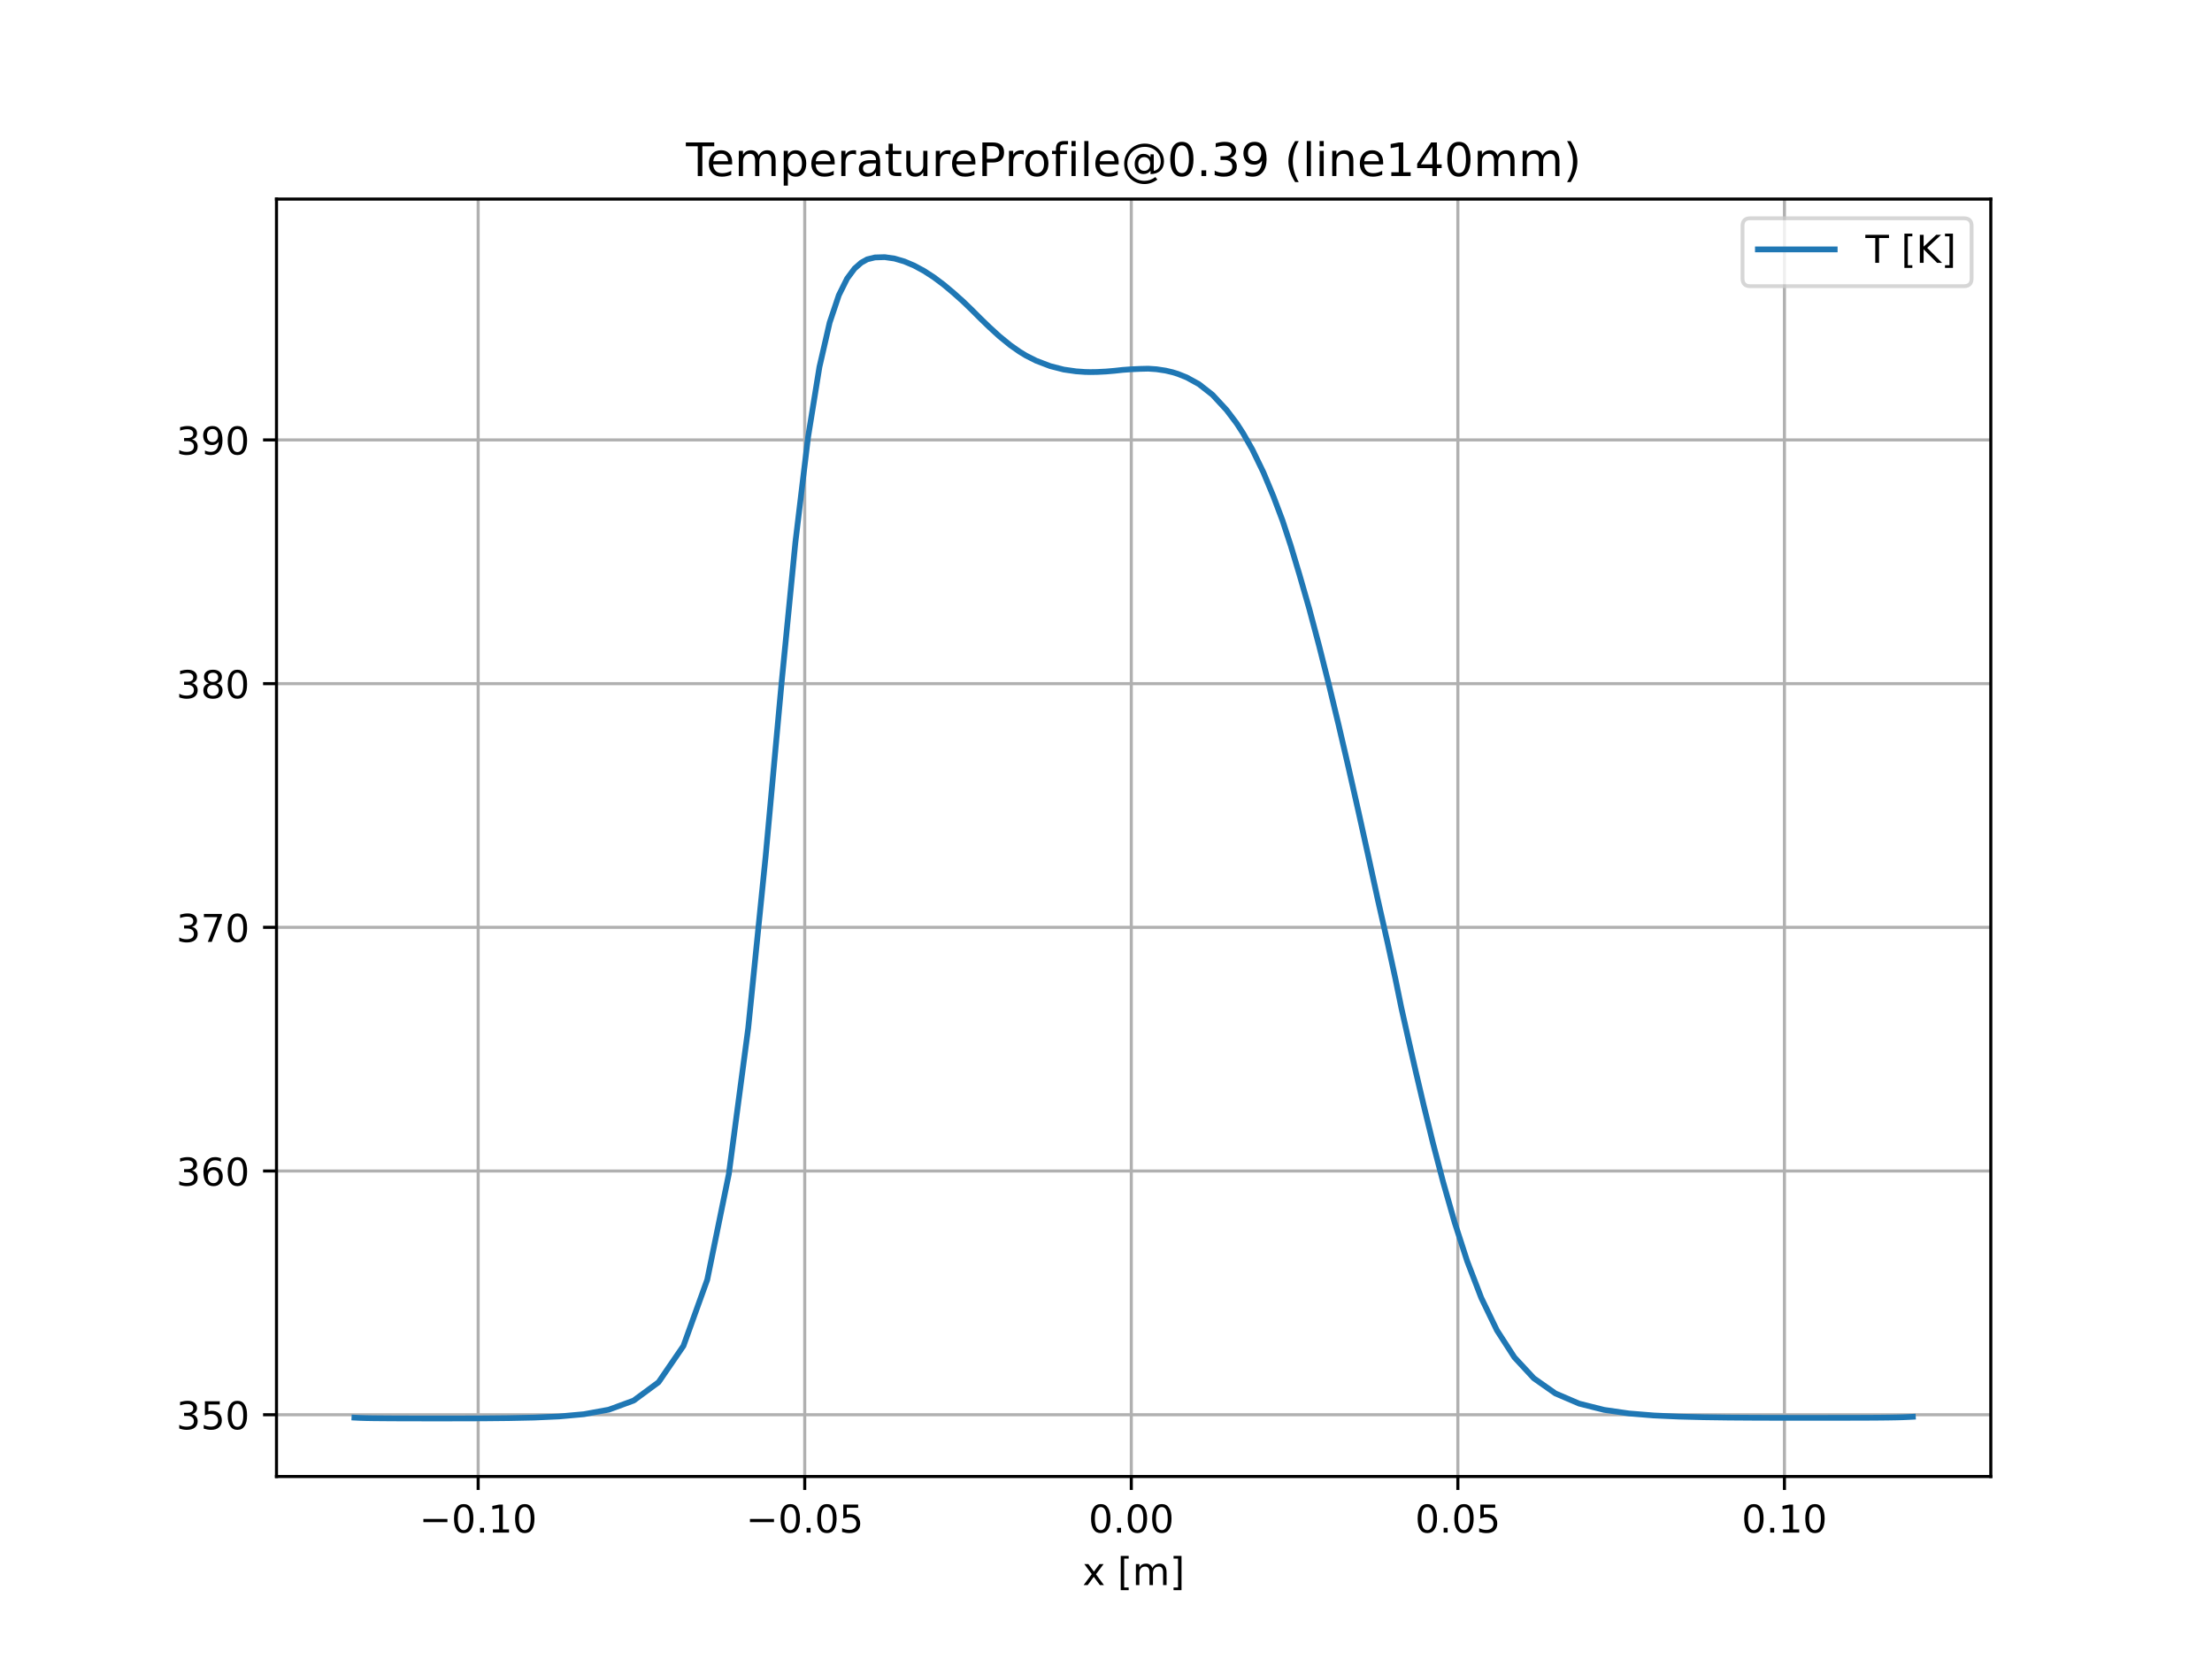
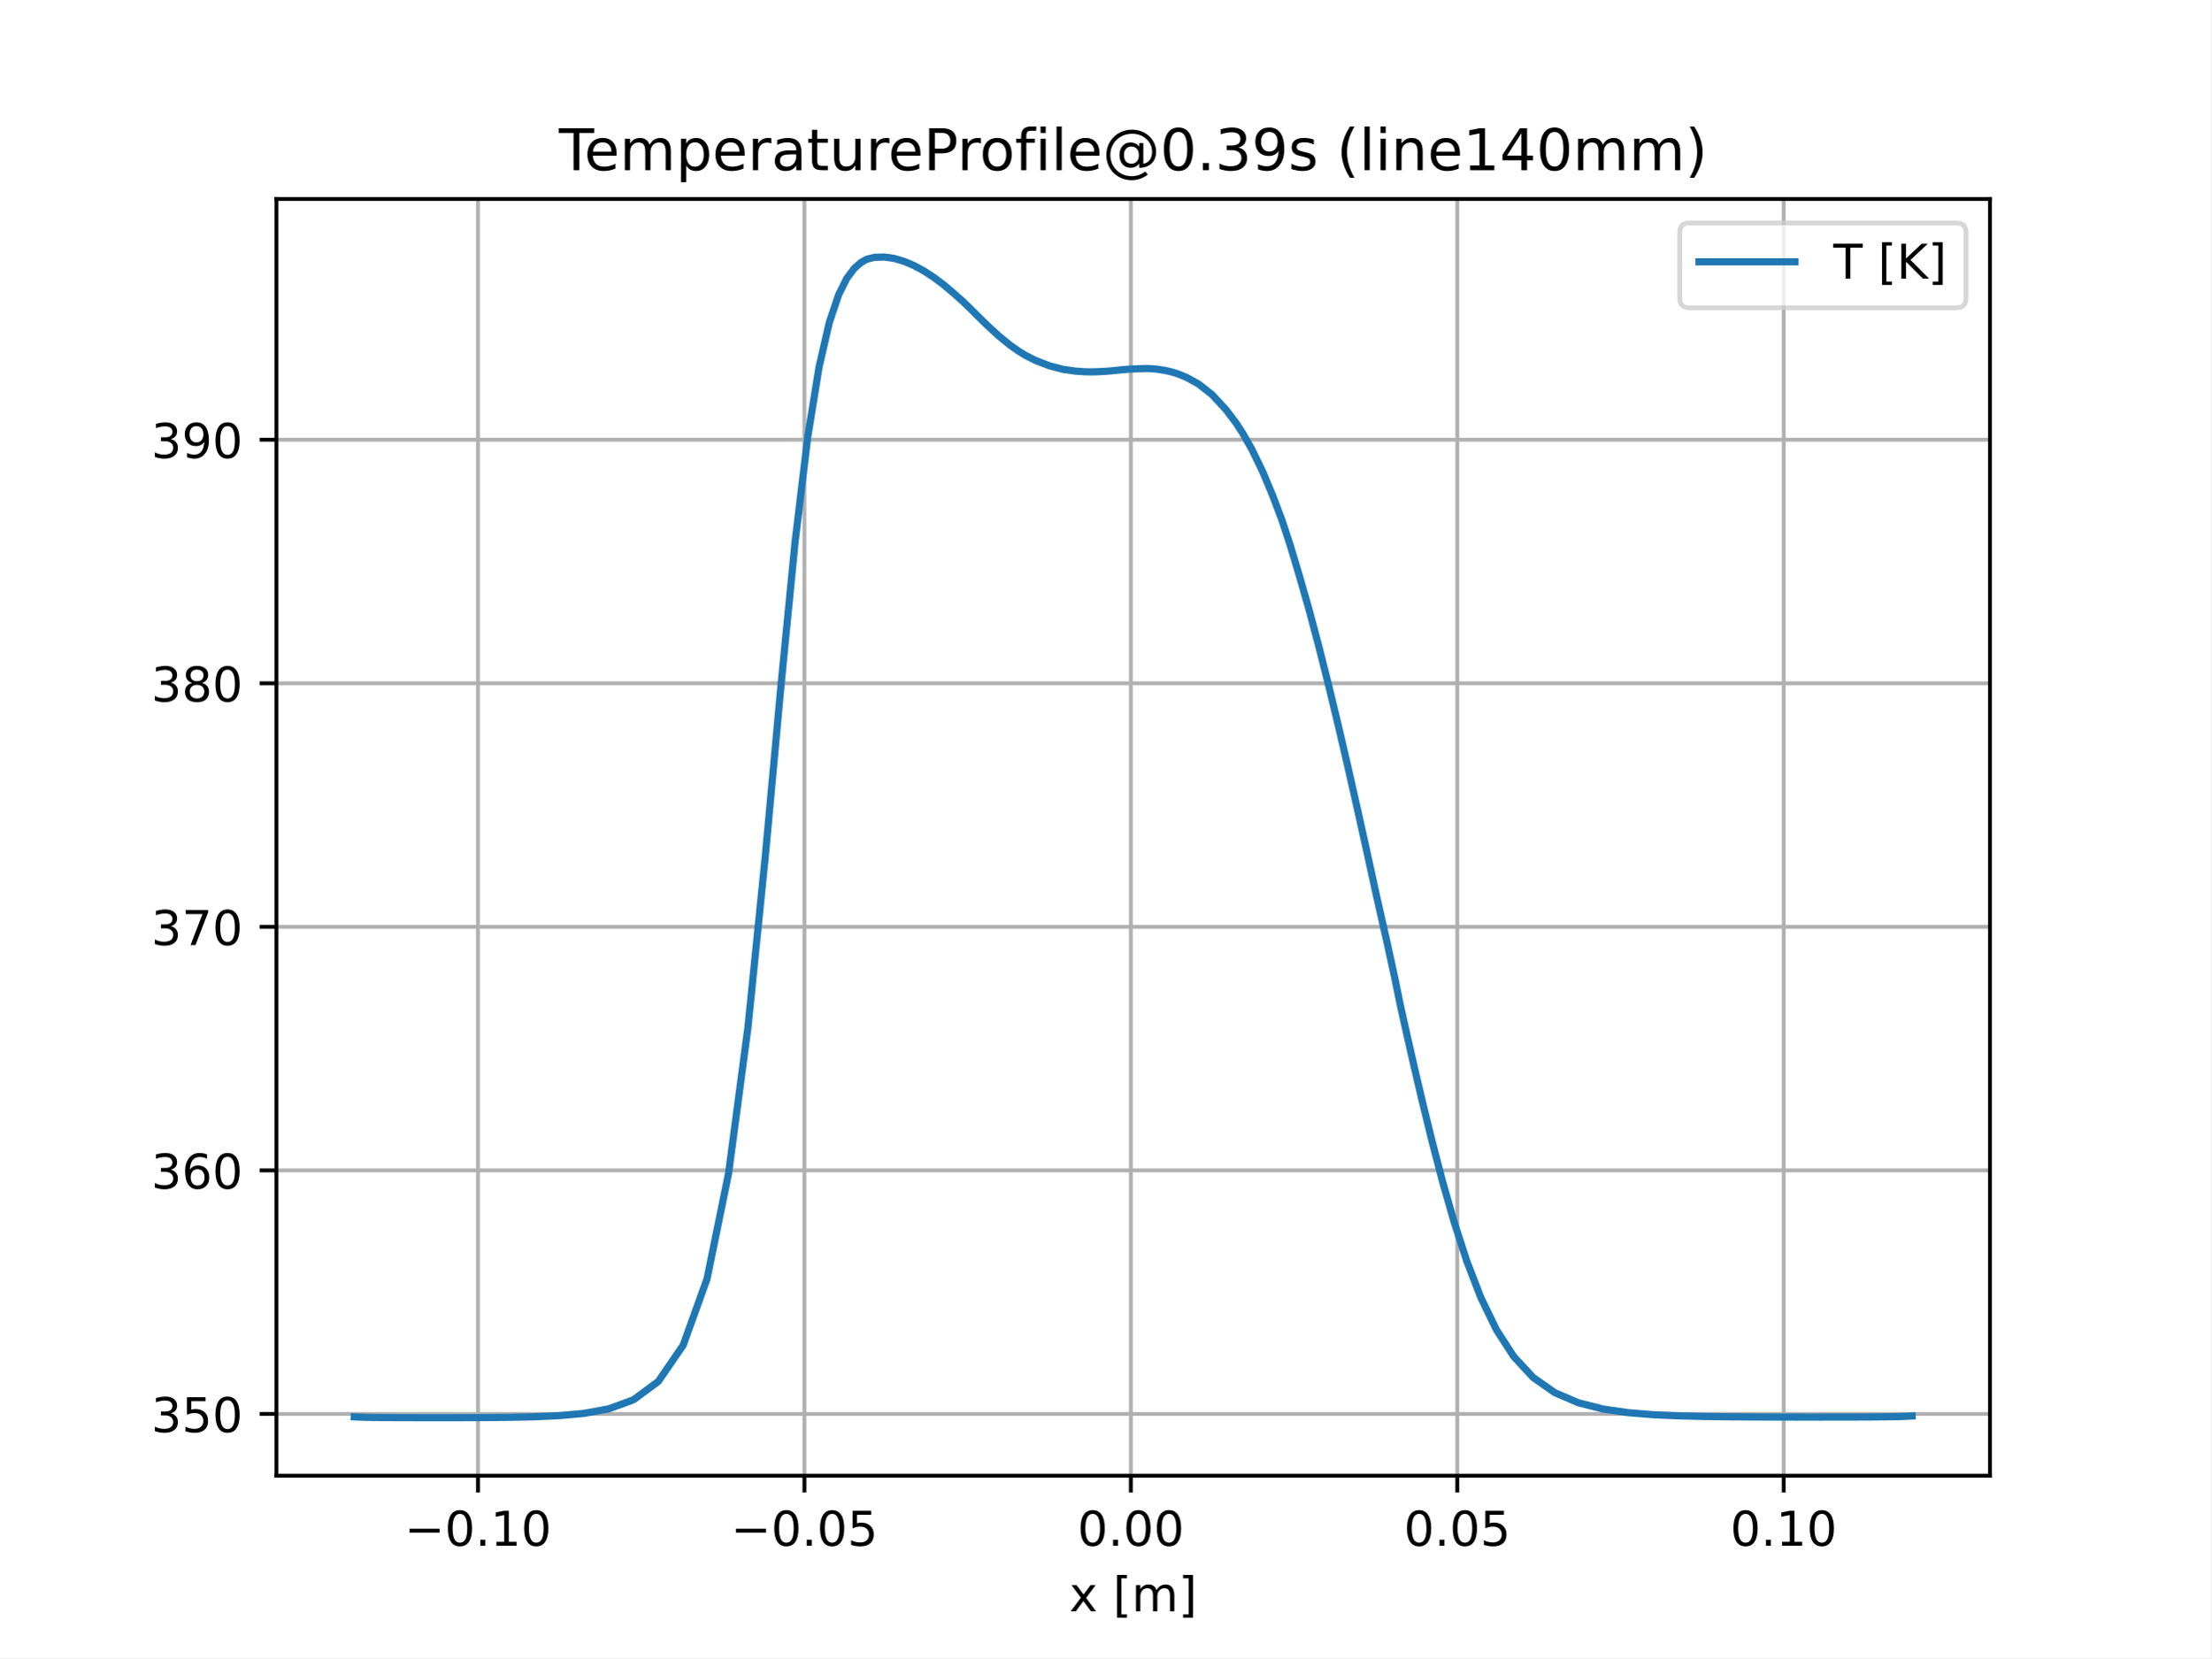
- <svg xmlns="http://www.w3.org/2000/svg" xmlns:xlink="http://www.w3.org/1999/xlink" width="576pt" height="432pt" viewBox="0 0 576 432" version="1.1">
+ <svg xmlns="http://www.w3.org/2000/svg" xmlns:xlink="http://www.w3.org/1999/xlink" width="460.8pt" height="345.6pt" viewBox="0 0 460.8 345.6" version="1.1">
  <defs>
    <style type="text/css">*{stroke-linejoin: round; stroke-linecap: butt}</style>
  </defs>
  <g id="figure_1">
    <g id="patch_1">
-       <path d="M 0 432  L 576 432  L 576 0  L 0 0  z " style="fill: #ffffff" />
+       <path d="M 0 345.6  L 460.8 345.6  L 460.8 0  L 0 0  z " style="fill: #ffffff" />
    </g>
    <g id="axes_1">
      <g id="patch_2">
-         <path d="M 72 384.48  L 518.4 384.48  L 518.4 51.84  L 72 51.84  z " style="fill: #ffffff" />
+         <path d="M 57.6 307.584  L 414.72 307.584  L 414.72 41.472  L 57.6 41.472  z " style="fill: #ffffff" />
      </g>
      <g id="matplotlib.axis_1">
        <g id="xtick_1">
          <g id="line2d_1">
-             <path d="M 124.513 384.48  L 124.513 51.84  " clip-path="url(#p3c439cd361)" style="fill: none; stroke: #b0b0b0; stroke-width: 0.8; stroke-linecap: square" />
+             <path d="M 99.611 307.584  L 99.611 41.472  " clip-path="url(#p340d4a5e1b)" style="fill: none; stroke: #b0b0b0; stroke-width: 0.8; stroke-linecap: square" />
          </g>
          <g id="line2d_2">
            <defs>
-               <path id="mb07a76345c" d="M 0 0  L 0 3.5  " style="stroke: #000000; stroke-width: 0.8" />
+               <path id="m33024d2f6d" d="M 0 0  L 0 3.5  " style="stroke: #000000; stroke-width: 0.8" />
            </defs>
            <g>
-               <use xlink:href="#mb07a76345c" x="124.513" y="384.48" style="stroke: #000000; stroke-width: 0.8" />
+               <use xlink:href="#m33024d2f6d" x="99.611" y="307.584" style="stroke: #000000; stroke-width: 0.8" />
            </g>
          </g>
          <g id="text_1">
-             <g transform="translate(109.1907 399.0784) scale(0.1 -0.1)">
+             <g transform="translate(84.28803 322.1824) scale(0.1 -0.1)">
              <defs>
                <path id="DejaVuSans-2212" d="M 678 2272  L 4684 2272  L 4684 1741  L 678 1741  L 678 2272  z " transform="scale(0.015625)" />
                <path id="DejaVuSans-30" d="M 2034 4250  Q 1547 4250 1301 3770  Q 1056 3291 1056 2328  Q 1056 1369 1301 889  Q 1547 409 2034 409  Q 2525 409 2770 889  Q 3016 1369 3016 2328  Q 3016 3291 2770 3770  Q 2525 4250 2034 4250  z M 2034 4750  Q 2819 4750 3233 4129  Q 3647 3509 3647 2328  Q 3647 1150 3233 529  Q 2819 -91 2034 -91  Q 1250 -91 836 529  Q 422 1150 422 2328  Q 422 3509 836 4129  Q 1250 4750 2034 4750  z " transform="scale(0.015625)" />
                <path id="DejaVuSans-2e" d="M 684 794  L 1344 794  L 1344 0  L 684 0  L 684 794  z " transform="scale(0.015625)" />
                <path id="DejaVuSans-31" d="M 794 531  L 1825 531  L 1825 4091  L 703 3866  L 703 4441  L 1819 4666  L 2450 4666  L 2450 531  L 3481 531  L 3481 0  L 794 0  L 794 531  z " transform="scale(0.015625)" />
              </defs>
              <use xlink:href="#DejaVuSans-2212" />
              <use xlink:href="#DejaVuSans-30" x="83.789" />
              <use xlink:href="#DejaVuSans-2e" x="147.412" />
              <use xlink:href="#DejaVuSans-31" x="179.199" />
              <use xlink:href="#DejaVuSans-30" x="242.822" />
            </g>
          </g>
        </g>
        <g id="xtick_2">
          <g id="line2d_3">
-             <path d="M 209.551 384.48  L 209.551 51.84  " clip-path="url(#p3c439cd361)" style="fill: none; stroke: #b0b0b0; stroke-width: 0.8; stroke-linecap: square" />
+             <path d="M 167.641 307.584  L 167.641 41.472  " clip-path="url(#p340d4a5e1b)" style="fill: none; stroke: #b0b0b0; stroke-width: 0.8; stroke-linecap: square" />
          </g>
          <g id="line2d_4">
            <g>
-               <use xlink:href="#mb07a76345c" x="209.551" y="384.48" style="stroke: #000000; stroke-width: 0.8" />
+               <use xlink:href="#m33024d2f6d" x="167.641" y="307.584" style="stroke: #000000; stroke-width: 0.8" />
            </g>
          </g>
          <g id="text_2">
-             <g transform="translate(194.2283 399.0784) scale(0.1 -0.1)">
+             <g transform="translate(152.3181 322.1824) scale(0.1 -0.1)">
              <defs>
                <path id="DejaVuSans-35" d="M 691 4666  L 3169 4666  L 3169 4134  L 1269 4134  L 1269 2991  Q 1406 3038 1543 3061  Q 1681 3084 1819 3084  Q 2600 3084 3056 2656  Q 3513 2228 3513 1497  Q 3513 744 3044 326  Q 2575 -91 1722 -91  Q 1428 -91 1123 -41  Q 819 9 494 109  L 494 744  Q 775 591 1075 516  Q 1375 441 1709 441  Q 2250 441 2565 725  Q 2881 1009 2881 1497  Q 2881 1984 2565 2268  Q 2250 2553 1709 2553  Q 1456 2553 1204 2497  Q 953 2441 691 2322  L 691 4666  z " transform="scale(0.015625)" />
              </defs>
              <use xlink:href="#DejaVuSans-2212" />
              <use xlink:href="#DejaVuSans-30" x="83.789" />
              <use xlink:href="#DejaVuSans-2e" x="147.412" />
              <use xlink:href="#DejaVuSans-30" x="179.199" />
              <use xlink:href="#DejaVuSans-35" x="242.822" />
            </g>
          </g>
        </g>
        <g id="xtick_3">
          <g id="line2d_5">
-             <path d="M 294.589 384.48  L 294.589 51.84  " clip-path="url(#p3c439cd361)" style="fill: none; stroke: #b0b0b0; stroke-width: 0.8; stroke-linecap: square" />
+             <path d="M 235.671 307.584  L 235.671 41.472  " clip-path="url(#p340d4a5e1b)" style="fill: none; stroke: #b0b0b0; stroke-width: 0.8; stroke-linecap: square" />
          </g>
          <g id="line2d_6">
            <g>
-               <use xlink:href="#mb07a76345c" x="294.589" y="384.48" style="stroke: #000000; stroke-width: 0.8" />
+               <use xlink:href="#m33024d2f6d" x="235.671" y="307.584" style="stroke: #000000; stroke-width: 0.8" />
            </g>
          </g>
          <g id="text_3">
-             <g transform="translate(283.4558 399.0784) scale(0.1 -0.1)">
+             <g transform="translate(224.5381 322.1824) scale(0.1 -0.1)">
              <use xlink:href="#DejaVuSans-30" />
              <use xlink:href="#DejaVuSans-2e" x="63.623" />
              <use xlink:href="#DejaVuSans-30" x="95.41" />
              <use xlink:href="#DejaVuSans-30" x="159.033" />
            </g>
          </g>
        </g>
        <g id="xtick_4">
          <g id="line2d_7">
-             <path d="M 379.626 384.48  L 379.626 51.84  " clip-path="url(#p3c439cd361)" style="fill: none; stroke: #b0b0b0; stroke-width: 0.8; stroke-linecap: square" />
+             <path d="M 303.701 307.584  L 303.701 41.472  " clip-path="url(#p340d4a5e1b)" style="fill: none; stroke: #b0b0b0; stroke-width: 0.8; stroke-linecap: square" />
          </g>
          <g id="line2d_8">
            <g>
-               <use xlink:href="#mb07a76345c" x="379.626" y="384.48" style="stroke: #000000; stroke-width: 0.8" />
+               <use xlink:href="#m33024d2f6d" x="303.701" y="307.584" style="stroke: #000000; stroke-width: 0.8" />
            </g>
          </g>
          <g id="text_4">
-             <g transform="translate(368.4934 399.0784) scale(0.1 -0.1)">
+             <g transform="translate(292.5681 322.1824) scale(0.1 -0.1)">
              <use xlink:href="#DejaVuSans-30" />
              <use xlink:href="#DejaVuSans-2e" x="63.623" />
              <use xlink:href="#DejaVuSans-30" x="95.41" />
              <use xlink:href="#DejaVuSans-35" x="159.033" />
            </g>
          </g>
        </g>
        <g id="xtick_5">
          <g id="line2d_9">
-             <path d="M 464.664 384.48  L 464.664 51.84  " clip-path="url(#p3c439cd361)" style="fill: none; stroke: #b0b0b0; stroke-width: 0.8; stroke-linecap: square" />
+             <path d="M 371.731 307.584  L 371.731 41.472  " clip-path="url(#p340d4a5e1b)" style="fill: none; stroke: #b0b0b0; stroke-width: 0.8; stroke-linecap: square" />
          </g>
          <g id="line2d_10">
            <g>
-               <use xlink:href="#mb07a76345c" x="464.664" y="384.48" style="stroke: #000000; stroke-width: 0.8" />
+               <use xlink:href="#m33024d2f6d" x="371.731" y="307.584" style="stroke: #000000; stroke-width: 0.8" />
            </g>
          </g>
          <g id="text_5">
-             <g transform="translate(453.531 399.0784) scale(0.1 -0.1)">
+             <g transform="translate(360.5982 322.1824) scale(0.1 -0.1)">
              <use xlink:href="#DejaVuSans-30" />
              <use xlink:href="#DejaVuSans-2e" x="63.623" />
              <use xlink:href="#DejaVuSans-31" x="95.41" />
              <use xlink:href="#DejaVuSans-30" x="159.033" />
            </g>
          </g>
        </g>
        <g id="text_6">
-           <g transform="translate(281.8797 412.7566) scale(0.1 -0.1)">
+           <g transform="translate(222.8397 335.8606) scale(0.1 -0.1)">
            <defs>
              <path id="DejaVuSans-78" d="M 3513 3500  L 2247 1797  L 3578 0  L 2900 0  L 1881 1375  L 863 0  L 184 0  L 1544 1831  L 300 3500  L 978 3500  L 1906 2253  L 2834 3500  L 3513 3500  z " transform="scale(0.015625)" />
              <path id="DejaVuSans-20" transform="scale(0.015625)" />
              <path id="DejaVuSans-5b" d="M 550 4863  L 1875 4863  L 1875 4416  L 1125 4416  L 1125 -397  L 1875 -397  L 1875 -844  L 550 -844  L 550 4863  z " transform="scale(0.015625)" />
              <path id="DejaVuSans-6d" d="M 3328 2828  Q 3544 3216 3844 3400  Q 4144 3584 4550 3584  Q 5097 3584 5394 3201  Q 5691 2819 5691 2113  L 5691 0  L 5113 0  L 5113 2094  Q 5113 2597 4934 2840  Q 4756 3084 4391 3084  Q 3944 3084 3684 2787  Q 3425 2491 3425 1978  L 3425 0  L 2847 0  L 2847 2094  Q 2847 2600 2669 2842  Q 2491 3084 2119 3084  Q 1678 3084 1418 2786  Q 1159 2488 1159 1978  L 1159 0  L 581 0  L 581 3500  L 1159 3500  L 1159 2956  Q 1356 3278 1631 3431  Q 1906 3584 2284 3584  Q 2666 3584 2933 3390  Q 3200 3197 3328 2828  z " transform="scale(0.015625)" />
              <path id="DejaVuSans-5d" d="M 1947 4863  L 1947 -844  L 622 -844  L 622 -397  L 1369 -397  L 1369 4416  L 622 4416  L 622 4863  L 1947 4863  z " transform="scale(0.015625)" />
            </defs>
            <use xlink:href="#DejaVuSans-78" />
            <use xlink:href="#DejaVuSans-20" x="59.18" />
            <use xlink:href="#DejaVuSans-5b" x="90.967" />
            <use xlink:href="#DejaVuSans-6d" x="129.98" />
            <use xlink:href="#DejaVuSans-5d" x="227.393" />
          </g>
        </g>
      </g>
      <g id="matplotlib.axis_2">
        <g id="ytick_1">
          <g id="line2d_11">
-             <path d="M 72 368.389  L 518.4 368.389  " clip-path="url(#p3c439cd361)" style="fill: none; stroke: #b0b0b0; stroke-width: 0.8; stroke-linecap: square" />
+             <path d="M 57.6 294.711  L 414.72 294.711  " clip-path="url(#p340d4a5e1b)" style="fill: none; stroke: #b0b0b0; stroke-width: 0.8; stroke-linecap: square" />
          </g>
          <g id="line2d_12">
            <defs>
-               <path id="m6e984de86a" d="M 0 0  L -3.5 0  " style="stroke: #000000; stroke-width: 0.8" />
+               <path id="m00c2d08e0a" d="M 0 0  L -3.5 0  " style="stroke: #000000; stroke-width: 0.8" />
            </defs>
            <g>
-               <use xlink:href="#m6e984de86a" x="72" y="368.389" style="stroke: #000000; stroke-width: 0.8" />
+               <use xlink:href="#m00c2d08e0a" x="57.6" y="294.711" style="stroke: #000000; stroke-width: 0.8" />
            </g>
          </g>
          <g id="text_7">
-             <g transform="translate(45.9125 372.1883) scale(0.1 -0.1)">
+             <g transform="translate(31.5125 298.5105) scale(0.1 -0.1)">
              <defs>
                <path id="DejaVuSans-33" d="M 2597 2516  Q 3050 2419 3304 2112  Q 3559 1806 3559 1356  Q 3559 666 3084 287  Q 2609 -91 1734 -91  Q 1441 -91 1130 -33  Q 819 25 488 141  L 488 750  Q 750 597 1062 519  Q 1375 441 1716 441  Q 2309 441 2620 675  Q 2931 909 2931 1356  Q 2931 1769 2642 2001  Q 2353 2234 1838 2234  L 1294 2234  L 1294 2753  L 1863 2753  Q 2328 2753 2575 2939  Q 2822 3125 2822 3475  Q 2822 3834 2567 4026  Q 2313 4219 1838 4219  Q 1578 4219 1281 4162  Q 984 4106 628 3988  L 628 4550  Q 988 4650 1302 4700  Q 1616 4750 1894 4750  Q 2613 4750 3031 4423  Q 3450 4097 3450 3541  Q 3450 3153 3228 2886  Q 3006 2619 2597 2516  z " transform="scale(0.015625)" />
              </defs>
              <use xlink:href="#DejaVuSans-33" />
              <use xlink:href="#DejaVuSans-35" x="63.623" />
              <use xlink:href="#DejaVuSans-30" x="127.246" />
            </g>
          </g>
        </g>
        <g id="ytick_2">
          <g id="line2d_13">
-             <path d="M 72 304.932  L 518.4 304.932  " clip-path="url(#p3c439cd361)" style="fill: none; stroke: #b0b0b0; stroke-width: 0.8; stroke-linecap: square" />
+             <path d="M 57.6 243.945  L 414.72 243.945  " clip-path="url(#p340d4a5e1b)" style="fill: none; stroke: #b0b0b0; stroke-width: 0.8; stroke-linecap: square" />
          </g>
          <g id="line2d_14">
            <g>
-               <use xlink:href="#m6e984de86a" x="72" y="304.932" style="stroke: #000000; stroke-width: 0.8" />
+               <use xlink:href="#m00c2d08e0a" x="57.6" y="243.945" style="stroke: #000000; stroke-width: 0.8" />
            </g>
          </g>
          <g id="text_8">
-             <g transform="translate(45.9125 308.7309) scale(0.1 -0.1)">
+             <g transform="translate(31.5125 247.7446) scale(0.1 -0.1)">
              <defs>
                <path id="DejaVuSans-36" d="M 2113 2584  Q 1688 2584 1439 2293  Q 1191 2003 1191 1497  Q 1191 994 1439 701  Q 1688 409 2113 409  Q 2538 409 2786 701  Q 3034 994 3034 1497  Q 3034 2003 2786 2293  Q 2538 2584 2113 2584  z M 3366 4563  L 3366 3988  Q 3128 4100 2886 4159  Q 2644 4219 2406 4219  Q 1781 4219 1451 3797  Q 1122 3375 1075 2522  Q 1259 2794 1537 2939  Q 1816 3084 2150 3084  Q 2853 3084 3261 2657  Q 3669 2231 3669 1497  Q 3669 778 3244 343  Q 2819 -91 2113 -91  Q 1303 -91 875 529  Q 447 1150 447 2328  Q 447 3434 972 4092  Q 1497 4750 2381 4750  Q 2619 4750 2861 4703  Q 3103 4656 3366 4563  z " transform="scale(0.015625)" />
              </defs>
              <use xlink:href="#DejaVuSans-33" />
              <use xlink:href="#DejaVuSans-36" x="63.623" />
              <use xlink:href="#DejaVuSans-30" x="127.246" />
            </g>
          </g>
        </g>
        <g id="ytick_3">
          <g id="line2d_15">
-             <path d="M 72 241.474  L 518.4 241.474  " clip-path="url(#p3c439cd361)" style="fill: none; stroke: #b0b0b0; stroke-width: 0.8; stroke-linecap: square" />
+             <path d="M 57.6 193.179  L 414.72 193.179  " clip-path="url(#p340d4a5e1b)" style="fill: none; stroke: #b0b0b0; stroke-width: 0.8; stroke-linecap: square" />
          </g>
          <g id="line2d_16">
            <g>
-               <use xlink:href="#m6e984de86a" x="72" y="241.474" style="stroke: #000000; stroke-width: 0.8" />
+               <use xlink:href="#m00c2d08e0a" x="57.6" y="193.179" style="stroke: #000000; stroke-width: 0.8" />
            </g>
          </g>
          <g id="text_9">
-             <g transform="translate(45.9125 245.2735) scale(0.1 -0.1)">
+             <g transform="translate(31.5125 196.9786) scale(0.1 -0.1)">
              <defs>
                <path id="DejaVuSans-37" d="M 525 4666  L 3525 4666  L 3525 4397  L 1831 0  L 1172 0  L 2766 4134  L 525 4134  L 525 4666  z " transform="scale(0.015625)" />
              </defs>
              <use xlink:href="#DejaVuSans-33" />
              <use xlink:href="#DejaVuSans-37" x="63.623" />
              <use xlink:href="#DejaVuSans-30" x="127.246" />
            </g>
          </g>
        </g>
        <g id="ytick_4">
          <g id="line2d_17">
-             <path d="M 72 178.017  L 518.4 178.017  " clip-path="url(#p3c439cd361)" style="fill: none; stroke: #b0b0b0; stroke-width: 0.8; stroke-linecap: square" />
+             <path d="M 57.6 142.413  L 414.72 142.413  " clip-path="url(#p340d4a5e1b)" style="fill: none; stroke: #b0b0b0; stroke-width: 0.8; stroke-linecap: square" />
          </g>
          <g id="line2d_18">
            <g>
-               <use xlink:href="#m6e984de86a" x="72" y="178.017" style="stroke: #000000; stroke-width: 0.8" />
+               <use xlink:href="#m00c2d08e0a" x="57.6" y="142.413" style="stroke: #000000; stroke-width: 0.8" />
            </g>
          </g>
          <g id="text_10">
-             <g transform="translate(45.9125 181.8161) scale(0.1 -0.1)">
+             <g transform="translate(31.5125 146.2127) scale(0.1 -0.1)">
              <defs>
                <path id="DejaVuSans-38" d="M 2034 2216  Q 1584 2216 1326 1975  Q 1069 1734 1069 1313  Q 1069 891 1326 650  Q 1584 409 2034 409  Q 2484 409 2743 651  Q 3003 894 3003 1313  Q 3003 1734 2745 1975  Q 2488 2216 2034 2216  z M 1403 2484  Q 997 2584 770 2862  Q 544 3141 544 3541  Q 544 4100 942 4425  Q 1341 4750 2034 4750  Q 2731 4750 3128 4425  Q 3525 4100 3525 3541  Q 3525 3141 3298 2862  Q 3072 2584 2669 2484  Q 3125 2378 3379 2068  Q 3634 1759 3634 1313  Q 3634 634 3220 271  Q 2806 -91 2034 -91  Q 1263 -91 848 271  Q 434 634 434 1313  Q 434 1759 690 2068  Q 947 2378 1403 2484  z M 1172 3481  Q 1172 3119 1398 2916  Q 1625 2713 2034 2713  Q 2441 2713 2670 2916  Q 2900 3119 2900 3481  Q 2900 3844 2670 4047  Q 2441 4250 2034 4250  Q 1625 4250 1398 4047  Q 1172 3844 1172 3481  z " transform="scale(0.015625)" />
              </defs>
              <use xlink:href="#DejaVuSans-33" />
              <use xlink:href="#DejaVuSans-38" x="63.623" />
              <use xlink:href="#DejaVuSans-30" x="127.246" />
            </g>
          </g>
        </g>
        <g id="ytick_5">
          <g id="line2d_19">
-             <path d="M 72 114.559  L 518.4 114.559  " clip-path="url(#p3c439cd361)" style="fill: none; stroke: #b0b0b0; stroke-width: 0.8; stroke-linecap: square" />
+             <path d="M 57.6 91.648  L 414.72 91.648  " clip-path="url(#p340d4a5e1b)" style="fill: none; stroke: #b0b0b0; stroke-width: 0.8; stroke-linecap: square" />
          </g>
          <g id="line2d_20">
            <g>
-               <use xlink:href="#m6e984de86a" x="72" y="114.559" style="stroke: #000000; stroke-width: 0.8" />
+               <use xlink:href="#m00c2d08e0a" x="57.6" y="91.648" style="stroke: #000000; stroke-width: 0.8" />
            </g>
          </g>
          <g id="text_11">
-             <g transform="translate(45.9125 118.3586) scale(0.1 -0.1)">
+             <g transform="translate(31.5125 95.44675) scale(0.1 -0.1)">
              <defs>
                <path id="DejaVuSans-39" d="M 703 97  L 703 672  Q 941 559 1184 500  Q 1428 441 1663 441  Q 2288 441 2617 861  Q 2947 1281 2994 2138  Q 2813 1869 2534 1725  Q 2256 1581 1919 1581  Q 1219 1581 811 2004  Q 403 2428 403 3163  Q 403 3881 828 4315  Q 1253 4750 1959 4750  Q 2769 4750 3195 4129  Q 3622 3509 3622 2328  Q 3622 1225 3098 567  Q 2575 -91 1691 -91  Q 1453 -91 1209 -44  Q 966 3 703 97  z M 1959 2075  Q 2384 2075 2632 2365  Q 2881 2656 2881 3163  Q 2881 3666 2632 3958  Q 2384 4250 1959 4250  Q 1534 4250 1286 3958  Q 1038 3666 1038 3163  Q 1038 2656 1286 2365  Q 1534 2075 1959 2075  z " transform="scale(0.015625)" />
              </defs>
              <use xlink:href="#DejaVuSans-33" />
              <use xlink:href="#DejaVuSans-39" x="63.623" />
              <use xlink:href="#DejaVuSans-30" x="127.246" />
            </g>
          </g>
        </g>
      </g>
      <g id="line2d_21">
-         <path d="M 92.291 369.144  L 93.694 369.214  L 95.305 369.265  L 97.153 369.297  L 99.276 369.316  L 101.711 369.335  L 104.507 369.347  L 107.715 369.354  L 111.397 369.36  L 115.625 369.36  L 120.477 369.354  L 126.045 369.335  L 132.436 369.271  L 139.091 369.132  L 145.57 368.84  L 152.049 368.256  L 158.528 367.076  L 165.008 364.702  L 171.487 359.924  L 177.966 350.469  L 184.164 333.246  L 189.781 305.75  L 194.831 267.746  L 199.37 222.989  L 203.45 178.563  L 207.117 141.237  L 210.413 113.868  L 213.376 95.579  L 216.039 83.998  L 218.432 76.866  L 220.584 72.538  L 222.518 69.936  L 224.256 68.407  L 225.819 67.531  L 227.834 67.036  L 230.385 66.96  L 232.936 67.328  L 235.487 68.077  L 238.039 69.156  L 240.59 70.533  L 243.141 72.183  L 245.692 74.093  L 248.243 76.231  L 250.794 78.503  L 253.091 80.724  L 255.24 82.875  L 257.609 85.166  L 260.222 87.558  L 263.105 89.906  L 265.493 91.575  L 267.16 92.59  L 269.79 93.923  L 273.475 95.332  L 276.994 96.233  L 280.179 96.69  L 282.489 96.855  L 283.858 96.887  L 285.671 96.861  L 288.033 96.741  L 290.171 96.557  L 292.321 96.322  L 294.589 96.157  L 296.856 96.055  L 299.012 96.004  L 301.16 96.15  L 303.529 96.506  L 305.332 96.931  L 306.703 97.356  L 309.025 98.283  L 312.204 100.034  L 315.71 102.782  L 319.396 106.76  L 322.025 110.238  L 323.697 112.821  L 326.099 117.041  L 328.982 122.993  L 331.592 129.256  L 333.954 135.513  L 336.092 142.024  L 338.383 149.658  L 340.934 158.535  L 343.485 168.13  L 346.036 178.252  L 348.587 188.836  L 351.139 199.814  L 353.69 211.11  L 356.241 222.64  L 358.792 234.316  L 361.343 245.574  L 363.358 254.864  L 364.921 262.491  L 366.659 270.265  L 368.593 278.743  L 370.745 287.893  L 373.138 297.653  L 375.801 307.857  L 378.764 318.245  L 382.06 328.43  L 385.727 337.974  L 389.807 346.426  L 394.346 353.445  L 399.396 358.89  L 405.013 362.837  L 411.212 365.495  L 417.691 367.126  L 424.17 368.059  L 430.649 368.586  L 437.128 368.878  L 443.607 369.043  L 450.086 369.132  L 456.742 369.176  L 463.133 369.195  L 468.701 369.201  L 473.554 369.201  L 477.782 369.195  L 481.464 369.189  L 484.673 369.182  L 487.467 369.17  L 489.903 369.151  L 492.026 369.125  L 493.874 369.093  L 495.485 369.049  L 496.888 368.986  L 498.109 368.922  " clip-path="url(#p3c439cd361)" style="fill: none; stroke: #1f77b4; stroke-width: 1.5; stroke-linecap: square" />
+         <path d="M 73.833 295.315  L 74.955 295.371  L 76.244 295.412  L 77.723 295.437  L 79.421 295.452  L 81.369 295.468  L 83.606 295.478  L 86.172 295.483  L 89.118 295.488  L 92.5 295.488  L 96.382 295.483  L 100.836 295.468  L 105.949 295.417  L 111.273 295.305  L 116.456 295.072  L 121.64 294.605  L 126.823 293.66  L 132.006 291.762  L 137.189 287.939  L 142.372 280.375  L 147.331 266.597  L 151.825 244.6  L 155.865 214.197  L 159.496 178.391  L 162.76 142.85  L 165.693 112.99  L 168.33 91.094  L 170.7 76.463  L 172.831 67.199  L 174.746 61.493  L 176.467 58.03  L 178.014 55.949  L 179.405 54.725  L 180.655 54.025  L 182.267 53.629  L 184.308 53.568  L 186.349 53.862  L 188.39 54.461  L 190.431 55.325  L 192.472 56.426  L 194.513 57.746  L 196.554 59.274  L 198.594 60.985  L 200.635 62.802  L 202.473 64.579  L 204.192 66.3  L 206.087 68.133  L 208.178 70.047  L 210.484 71.925  L 212.394 73.26  L 213.728 74.072  L 215.832 75.138  L 218.78 76.265  L 221.595 76.986  L 224.143 77.352  L 225.991 77.484  L 227.087 77.509  L 228.537 77.489  L 230.427 77.392  L 232.137 77.245  L 233.857 77.057  L 235.671 76.925  L 237.485 76.844  L 239.209 76.804  L 240.928 76.92  L 242.824 77.205  L 244.266 77.545  L 245.362 77.885  L 247.22 78.626  L 249.763 80.027  L 252.568 82.225  L 255.516 85.408  L 257.62 88.19  L 258.958 90.257  L 260.879 93.632  L 263.186 98.394  L 265.273 103.405  L 267.163 108.41  L 268.873 113.619  L 270.706 119.726  L 272.747 126.828  L 274.788 134.504  L 276.829 142.601  L 278.87 151.069  L 280.911 159.852  L 282.952 168.888  L 284.993 178.112  L 287.034 187.453  L 289.074 196.459  L 290.687 203.891  L 291.937 209.993  L 293.327 216.212  L 294.874 222.994  L 296.596 230.315  L 298.511 238.122  L 300.641 246.286  L 303.011 254.596  L 305.648 262.744  L 308.582 270.379  L 311.846 277.141  L 315.477 282.756  L 319.517 287.112  L 324.011 290.269  L 328.969 292.396  L 334.152 293.701  L 339.336 294.447  L 344.519 294.869  L 349.702 295.102  L 354.885 295.234  L 360.069 295.305  L 365.393 295.341  L 370.507 295.356  L 374.961 295.361  L 378.843 295.361  L 382.225 295.356  L 385.171 295.351  L 387.739 295.346  L 389.974 295.336  L 391.922 295.32  L 393.62 295.3  L 395.099 295.275  L 396.388 295.239  L 397.51 295.188  L 398.487 295.138  " clip-path="url(#p340d4a5e1b)" style="fill: none; stroke: #1f77b4; stroke-width: 1.5; stroke-linecap: square" />
      </g>
      <g id="patch_3">
-         <path d="M 72 384.48  L 72 51.84  " style="fill: none; stroke: #000000; stroke-width: 0.8; stroke-linejoin: miter; stroke-linecap: square" />
+         <path d="M 57.6 307.584  L 57.6 41.472  " style="fill: none; stroke: #000000; stroke-width: 0.8; stroke-linejoin: miter; stroke-linecap: square" />
      </g>
      <g id="patch_4">
-         <path d="M 518.4 384.48  L 518.4 51.84  " style="fill: none; stroke: #000000; stroke-width: 0.8; stroke-linejoin: miter; stroke-linecap: square" />
+         <path d="M 414.72 307.584  L 414.72 41.472  " style="fill: none; stroke: #000000; stroke-width: 0.8; stroke-linejoin: miter; stroke-linecap: square" />
      </g>
      <g id="patch_5">
-         <path d="M 72 384.48  L 518.4 384.48  " style="fill: none; stroke: #000000; stroke-width: 0.8; stroke-linejoin: miter; stroke-linecap: square" />
+         <path d="M 57.6 307.584  L 414.72 307.584  " style="fill: none; stroke: #000000; stroke-width: 0.8; stroke-linejoin: miter; stroke-linecap: square" />
      </g>
      <g id="patch_6">
-         <path d="M 72 51.84  L 518.4 51.84  " style="fill: none; stroke: #000000; stroke-width: 0.8; stroke-linejoin: miter; stroke-linecap: square" />
+         <path d="M 57.6 41.472  L 414.72 41.472  " style="fill: none; stroke: #000000; stroke-width: 0.8; stroke-linejoin: miter; stroke-linecap: square" />
      </g>
      <g id="text_12">
-         <g transform="translate(178.6256 45.84) scale(0.12 -0.12)">
+         <g transform="translate(116.46 35.472) scale(0.12 -0.12)">
          <defs>
            <path id="DejaVuSans-54" d="M -19 4666  L 3928 4666  L 3928 4134  L 2272 4134  L 2272 0  L 1638 0  L 1638 4134  L -19 4134  L -19 4666  z " transform="scale(0.015625)" />
            <path id="DejaVuSans-65" d="M 3597 1894  L 3597 1613  L 953 1613  Q 991 1019 1311 708  Q 1631 397 2203 397  Q 2534 397 2845 478  Q 3156 559 3463 722  L 3463 178  Q 3153 47 2828 -22  Q 2503 -91 2169 -91  Q 1331 -91 842 396  Q 353 884 353 1716  Q 353 2575 817 3079  Q 1281 3584 2069 3584  Q 2775 3584 3186 3129  Q 3597 2675 3597 1894  z M 3022 2063  Q 3016 2534 2758 2815  Q 2500 3097 2075 3097  Q 1594 3097 1305 2825  Q 1016 2553 972 2059  L 3022 2063  z " transform="scale(0.015625)" />
            <path id="DejaVuSans-70" d="M 1159 525  L 1159 -1331  L 581 -1331  L 581 3500  L 1159 3500  L 1159 2969  Q 1341 3281 1617 3432  Q 1894 3584 2278 3584  Q 2916 3584 3314 3078  Q 3713 2572 3713 1747  Q 3713 922 3314 415  Q 2916 -91 2278 -91  Q 1894 -91 1617 61  Q 1341 213 1159 525  z M 3116 1747  Q 3116 2381 2855 2742  Q 2594 3103 2138 3103  Q 1681 3103 1420 2742  Q 1159 2381 1159 1747  Q 1159 1113 1420 752  Q 1681 391 2138 391  Q 2594 391 2855 752  Q 3116 1113 3116 1747  z " transform="scale(0.015625)" />
            <path id="DejaVuSans-72" d="M 2631 2963  Q 2534 3019 2420 3045  Q 2306 3072 2169 3072  Q 1681 3072 1420 2755  Q 1159 2438 1159 1844  L 1159 0  L 581 0  L 581 3500  L 1159 3500  L 1159 2956  Q 1341 3275 1631 3429  Q 1922 3584 2338 3584  Q 2397 3584 2469 3576  Q 2541 3569 2628 3553  L 2631 2963  z " transform="scale(0.015625)" />
            <path id="DejaVuSans-61" d="M 2194 1759  Q 1497 1759 1228 1600  Q 959 1441 959 1056  Q 959 750 1161 570  Q 1363 391 1709 391  Q 2188 391 2477 730  Q 2766 1069 2766 1631  L 2766 1759  L 2194 1759  z M 3341 1997  L 3341 0  L 2766 0  L 2766 531  Q 2569 213 2275 61  Q 1981 -91 1556 -91  Q 1019 -91 701 211  Q 384 513 384 1019  Q 384 1609 779 1909  Q 1175 2209 1959 2209  L 2766 2209  L 2766 2266  Q 2766 2663 2505 2880  Q 2244 3097 1772 3097  Q 1472 3097 1187 3025  Q 903 2953 641 2809  L 641 3341  Q 956 3463 1253 3523  Q 1550 3584 1831 3584  Q 2591 3584 2966 3190  Q 3341 2797 3341 1997  z " transform="scale(0.015625)" />
            <path id="DejaVuSans-74" d="M 1172 4494  L 1172 3500  L 2356 3500  L 2356 3053  L 1172 3053  L 1172 1153  Q 1172 725 1289 603  Q 1406 481 1766 481  L 2356 481  L 2356 0  L 1766 0  Q 1100 0 847 248  Q 594 497 594 1153  L 594 3053  L 172 3053  L 172 3500  L 594 3500  L 594 4494  L 1172 4494  z " transform="scale(0.015625)" />
            <path id="DejaVuSans-75" d="M 544 1381  L 544 3500  L 1119 3500  L 1119 1403  Q 1119 906 1312 657  Q 1506 409 1894 409  Q 2359 409 2629 706  Q 2900 1003 2900 1516  L 2900 3500  L 3475 3500  L 3475 0  L 2900 0  L 2900 538  Q 2691 219 2414 64  Q 2138 -91 1772 -91  Q 1169 -91 856 284  Q 544 659 544 1381  z M 1991 3584  L 1991 3584  z " transform="scale(0.015625)" />
            <path id="DejaVuSans-50" d="M 1259 4147  L 1259 2394  L 2053 2394  Q 2494 2394 2734 2622  Q 2975 2850 2975 3272  Q 2975 3691 2734 3919  Q 2494 4147 2053 4147  L 1259 4147  z M 628 4666  L 2053 4666  Q 2838 4666 3239 4311  Q 3641 3956 3641 3272  Q 3641 2581 3239 2228  Q 2838 1875 2053 1875  L 1259 1875  L 1259 0  L 628 0  L 628 4666  z " transform="scale(0.015625)" />
            <path id="DejaVuSans-6f" d="M 1959 3097  Q 1497 3097 1228 2736  Q 959 2375 959 1747  Q 959 1119 1226 758  Q 1494 397 1959 397  Q 2419 397 2687 759  Q 2956 1122 2956 1747  Q 2956 2369 2687 2733  Q 2419 3097 1959 3097  z M 1959 3584  Q 2709 3584 3137 3096  Q 3566 2609 3566 1747  Q 3566 888 3137 398  Q 2709 -91 1959 -91  Q 1206 -91 779 398  Q 353 888 353 1747  Q 353 2609 779 3096  Q 1206 3584 1959 3584  z " transform="scale(0.015625)" />
            <path id="DejaVuSans-66" d="M 2375 4863  L 2375 4384  L 1825 4384  Q 1516 4384 1395 4259  Q 1275 4134 1275 3809  L 1275 3500  L 2222 3500  L 2222 3053  L 1275 3053  L 1275 0  L 697 0  L 697 3053  L 147 3053  L 147 3500  L 697 3500  L 697 3744  Q 697 4328 969 4595  Q 1241 4863 1831 4863  L 2375 4863  z " transform="scale(0.015625)" />
            <path id="DejaVuSans-69" d="M 603 3500  L 1178 3500  L 1178 0  L 603 0  L 603 3500  z M 603 4863  L 1178 4863  L 1178 4134  L 603 4134  L 603 4863  z " transform="scale(0.015625)" />
            <path id="DejaVuSans-6c" d="M 603 4863  L 1178 4863  L 1178 0  L 603 0  L 603 4863  z " transform="scale(0.015625)" />
            <path id="DejaVuSans-40" d="M 2381 1678  Q 2381 1231 2603 976  Q 2825 722 3213 722  Q 3597 722 3817 978  Q 4038 1234 4038 1678  Q 4038 2116 3813 2373  Q 3588 2631 3206 2631  Q 2828 2631 2604 2375  Q 2381 2119 2381 1678  z M 4084 744  Q 3897 503 3655 389  Q 3413 275 3091 275  Q 2553 275 2217 664  Q 1881 1053 1881 1678  Q 1881 2303 2218 2693  Q 2556 3084 3091 3084  Q 3413 3084 3656 2967  Q 3900 2850 4084 2613  L 4084 3022  L 4531 3022  L 4531 722  Q 4988 791 5245 1139  Q 5503 1488 5503 2041  Q 5503 2375 5404 2669  Q 5306 2963 5106 3213  Q 4781 3622 4314 3839  Q 3847 4056 3297 4056  Q 2913 4056 2559 3954  Q 2206 3853 1906 3653  Q 1416 3334 1139 2817  Q 863 2300 863 1697  Q 863 1200 1042 765  Q 1222 331 1563 0  Q 1891 -325 2322 -495  Q 2753 -666 3244 -666  Q 3647 -666 4036 -530  Q 4425 -394 4750 -141  L 5031 -488  Q 4641 -791 4180 -952  Q 3719 -1113 3244 -1113  Q 2666 -1113 2153 -908  Q 1641 -703 1241 -313  Q 841 78 631 592  Q 422 1106 422 1697  Q 422 2266 634 2781  Q 847 3297 1241 3688  Q 1644 4084 2172 4295  Q 2700 4506 3291 4506  Q 3953 4506 4520 4234  Q 5088 3963 5472 3463  Q 5706 3156 5829 2797  Q 5953 2438 5953 2053  Q 5953 1231 5456 756  Q 4959 281 4084 263  L 4084 744  z " transform="scale(0.015625)" />
+             <path id="DejaVuSans-73" d="M 2834 3397  L 2834 2853  Q 2591 2978 2328 3040  Q 2066 3103 1784 3103  Q 1356 3103 1142 2972  Q 928 2841 928 2578  Q 928 2378 1081 2264  Q 1234 2150 1697 2047  L 1894 2003  Q 2506 1872 2764 1633  Q 3022 1394 3022 966  Q 3022 478 2636 193  Q 2250 -91 1575 -91  Q 1294 -91 989 -36  Q 684 19 347 128  L 347 722  Q 666 556 975 473  Q 1284 391 1588 391  Q 1994 391 2212 530  Q 2431 669 2431 922  Q 2431 1156 2273 1281  Q 2116 1406 1581 1522  L 1381 1569  Q 847 1681 609 1914  Q 372 2147 372 2553  Q 372 3047 722 3315  Q 1072 3584 1716 3584  Q 2034 3584 2315 3537  Q 2597 3491 2834 3397  z " transform="scale(0.015625)" />
            <path id="DejaVuSans-28" d="M 1984 4856  Q 1566 4138 1362 3434  Q 1159 2731 1159 2009  Q 1159 1288 1364 580  Q 1569 -128 1984 -844  L 1484 -844  Q 1016 -109 783 600  Q 550 1309 550 2009  Q 550 2706 781 3412  Q 1013 4119 1484 4856  L 1984 4856  z " transform="scale(0.015625)" />
            <path id="DejaVuSans-6e" d="M 3513 2113  L 3513 0  L 2938 0  L 2938 2094  Q 2938 2591 2744 2837  Q 2550 3084 2163 3084  Q 1697 3084 1428 2787  Q 1159 2491 1159 1978  L 1159 0  L 581 0  L 581 3500  L 1159 3500  L 1159 2956  Q 1366 3272 1645 3428  Q 1925 3584 2291 3584  Q 2894 3584 3203 3211  Q 3513 2838 3513 2113  z " transform="scale(0.015625)" />
            <path id="DejaVuSans-34" d="M 2419 4116  L 825 1625  L 2419 1625  L 2419 4116  z M 2253 4666  L 3047 4666  L 3047 1625  L 3713 1625  L 3713 1100  L 3047 1100  L 3047 0  L 2419 0  L 2419 1100  L 313 1100  L 313 1709  L 2253 4666  z " transform="scale(0.015625)" />
            <path id="DejaVuSans-29" d="M 513 4856  L 1013 4856  Q 1481 4119 1714 3412  Q 1947 2706 1947 2009  Q 1947 1309 1714 600  Q 1481 -109 1013 -844  L 513 -844  Q 928 -128 1133 580  Q 1338 1288 1338 2009  Q 1338 2731 1133 3434  Q 928 4138 513 4856  z " transform="scale(0.015625)" />
          </defs>
          <use xlink:href="#DejaVuSans-54" />
          <use xlink:href="#DejaVuSans-65" x="44.084" />
          <use xlink:href="#DejaVuSans-6d" x="105.607" />
          <use xlink:href="#DejaVuSans-70" x="203.02" />
          <use xlink:href="#DejaVuSans-65" x="266.496" />
          <use xlink:href="#DejaVuSans-72" x="328.02" />
          <use xlink:href="#DejaVuSans-61" x="369.133" />
          <use xlink:href="#DejaVuSans-74" x="430.412" />
          <use xlink:href="#DejaVuSans-75" x="469.621" />
          <use xlink:href="#DejaVuSans-72" x="533" />
          <use xlink:href="#DejaVuSans-65" x="571.863" />
          <use xlink:href="#DejaVuSans-50" x="633.387" />
          <use xlink:href="#DejaVuSans-72" x="691.939" />
          <use xlink:href="#DejaVuSans-6f" x="730.803" />
          <use xlink:href="#DejaVuSans-66" x="791.984" />
          <use xlink:href="#DejaVuSans-69" x="827.189" />
          <use xlink:href="#DejaVuSans-6c" x="854.973" />
          <use xlink:href="#DejaVuSans-65" x="882.756" />
          <use xlink:href="#DejaVuSans-40" x="944.279" />
          <use xlink:href="#DejaVuSans-30" x="1044.279" />
          <use xlink:href="#DejaVuSans-2e" x="1107.902" />
          <use xlink:href="#DejaVuSans-33" x="1139.689" />
          <use xlink:href="#DejaVuSans-39" x="1203.312" />
-           <use xlink:href="#DejaVuSans-20" x="1266.936" />
-           <use xlink:href="#DejaVuSans-28" x="1298.723" />
-           <use xlink:href="#DejaVuSans-6c" x="1337.736" />
-           <use xlink:href="#DejaVuSans-69" x="1365.52" />
-           <use xlink:href="#DejaVuSans-6e" x="1393.303" />
-           <use xlink:href="#DejaVuSans-65" x="1456.682" />
-           <use xlink:href="#DejaVuSans-31" x="1518.205" />
-           <use xlink:href="#DejaVuSans-34" x="1581.828" />
-           <use xlink:href="#DejaVuSans-30" x="1645.451" />
-           <use xlink:href="#DejaVuSans-6d" x="1709.074" />
-           <use xlink:href="#DejaVuSans-6d" x="1806.486" />
-           <use xlink:href="#DejaVuSans-29" x="1903.898" />
+           <use xlink:href="#DejaVuSans-73" x="1266.936" />
+           <use xlink:href="#DejaVuSans-20" x="1319.035" />
+           <use xlink:href="#DejaVuSans-28" x="1350.822" />
+           <use xlink:href="#DejaVuSans-6c" x="1389.836" />
+           <use xlink:href="#DejaVuSans-69" x="1417.619" />
+           <use xlink:href="#DejaVuSans-6e" x="1445.402" />
+           <use xlink:href="#DejaVuSans-65" x="1508.781" />
+           <use xlink:href="#DejaVuSans-31" x="1570.305" />
+           <use xlink:href="#DejaVuSans-34" x="1633.928" />
+           <use xlink:href="#DejaVuSans-30" x="1697.551" />
+           <use xlink:href="#DejaVuSans-6d" x="1761.174" />
+           <use xlink:href="#DejaVuSans-6d" x="1858.586" />
+           <use xlink:href="#DejaVuSans-29" x="1955.998" />
        </g>
      </g>
      <g id="legend_1">
        <g id="patch_7">
-           <path d="M 455.753 74.518  L 511.4 74.518  Q 513.4 74.518 513.4 72.518  L 513.4 58.84  Q 513.4 56.84 511.4 56.84  L 455.753 56.84  Q 453.753 56.84 453.753 58.84  L 453.753 72.518  Q 453.753 74.518 455.753 74.518  z " style="fill: #ffffff; opacity: 0.8; stroke: #cccccc; stroke-linejoin: miter" />
+           <path d="M 352.073 64.15  L 407.72 64.15  Q 409.72 64.15 409.72 62.15  L 409.72 48.472  Q 409.72 46.472 407.72 46.472  L 352.073 46.472  Q 350.073 46.472 350.073 48.472  L 350.073 62.15  Q 350.073 64.15 352.073 64.15  z " style="fill: #ffffff; opacity: 0.8; stroke: #cccccc; stroke-linejoin: miter" />
        </g>
        <g id="line2d_22">
-           <path d="M 457.753 64.938  L 467.753 64.938  L 477.753 64.938  " style="fill: none; stroke: #1f77b4; stroke-width: 1.5; stroke-linecap: square" />
+           <path d="M 354.073 54.57  L 364.073 54.57  L 374.073 54.57  " style="fill: none; stroke: #1f77b4; stroke-width: 1.5; stroke-linecap: square" />
        </g>
        <g id="text_13">
-           <g transform="translate(485.7531 68.43844) scale(0.1 -0.1)">
+           <g transform="translate(382.0731 58.07044) scale(0.1 -0.1)">
            <defs>
              <path id="DejaVuSans-4b" d="M 628 4666  L 1259 4666  L 1259 2694  L 3353 4666  L 4166 4666  L 1850 2491  L 4331 0  L 3500 0  L 1259 2247  L 1259 0  L 628 0  L 628 4666  z " transform="scale(0.015625)" />
            </defs>
            <use xlink:href="#DejaVuSans-54" />
            <use xlink:href="#DejaVuSans-20" x="61.084" />
            <use xlink:href="#DejaVuSans-5b" x="92.871" />
            <use xlink:href="#DejaVuSans-4b" x="131.885" />
            <use xlink:href="#DejaVuSans-5d" x="197.461" />
          </g>
        </g>
      </g>
    </g>
  </g>
  <defs>
-     <clipPath id="p3c439cd361">
-       <rect x="72" y="51.84" width="446.4" height="332.64" />
+     <clipPath id="p340d4a5e1b">
+       <rect x="57.6" y="41.472" width="357.12" height="266.112" />
    </clipPath>
  </defs>
</svg>
